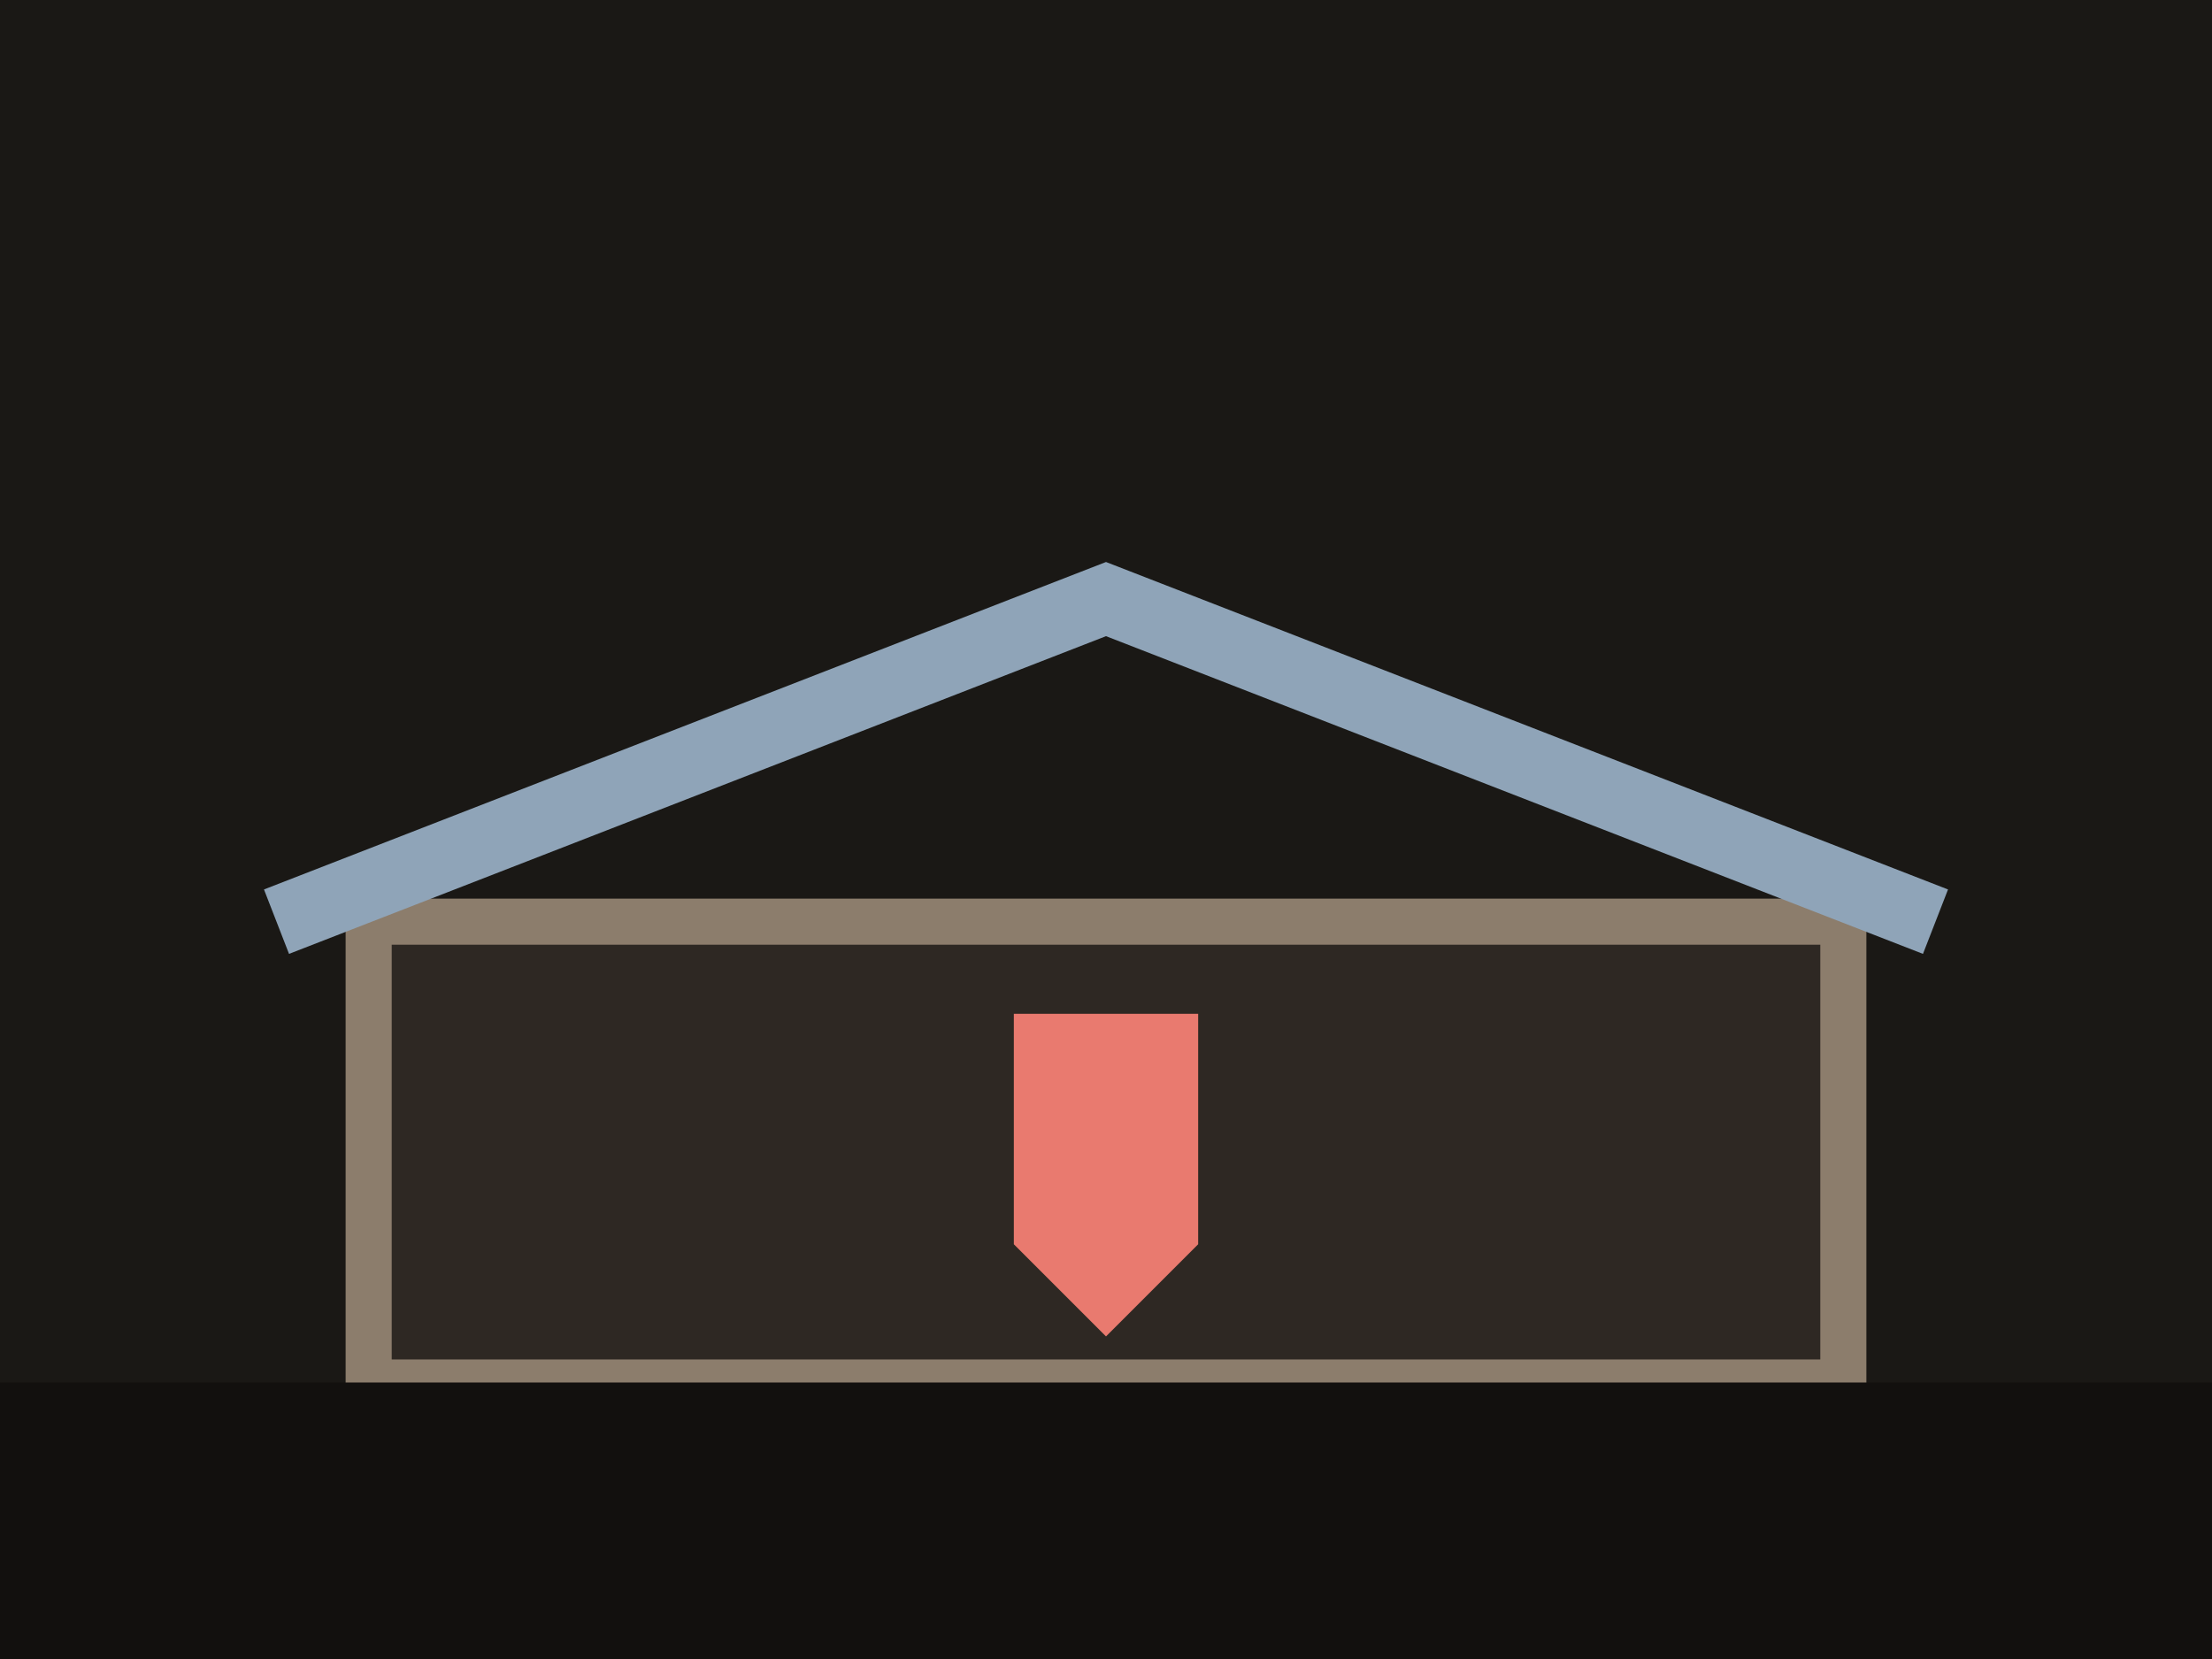
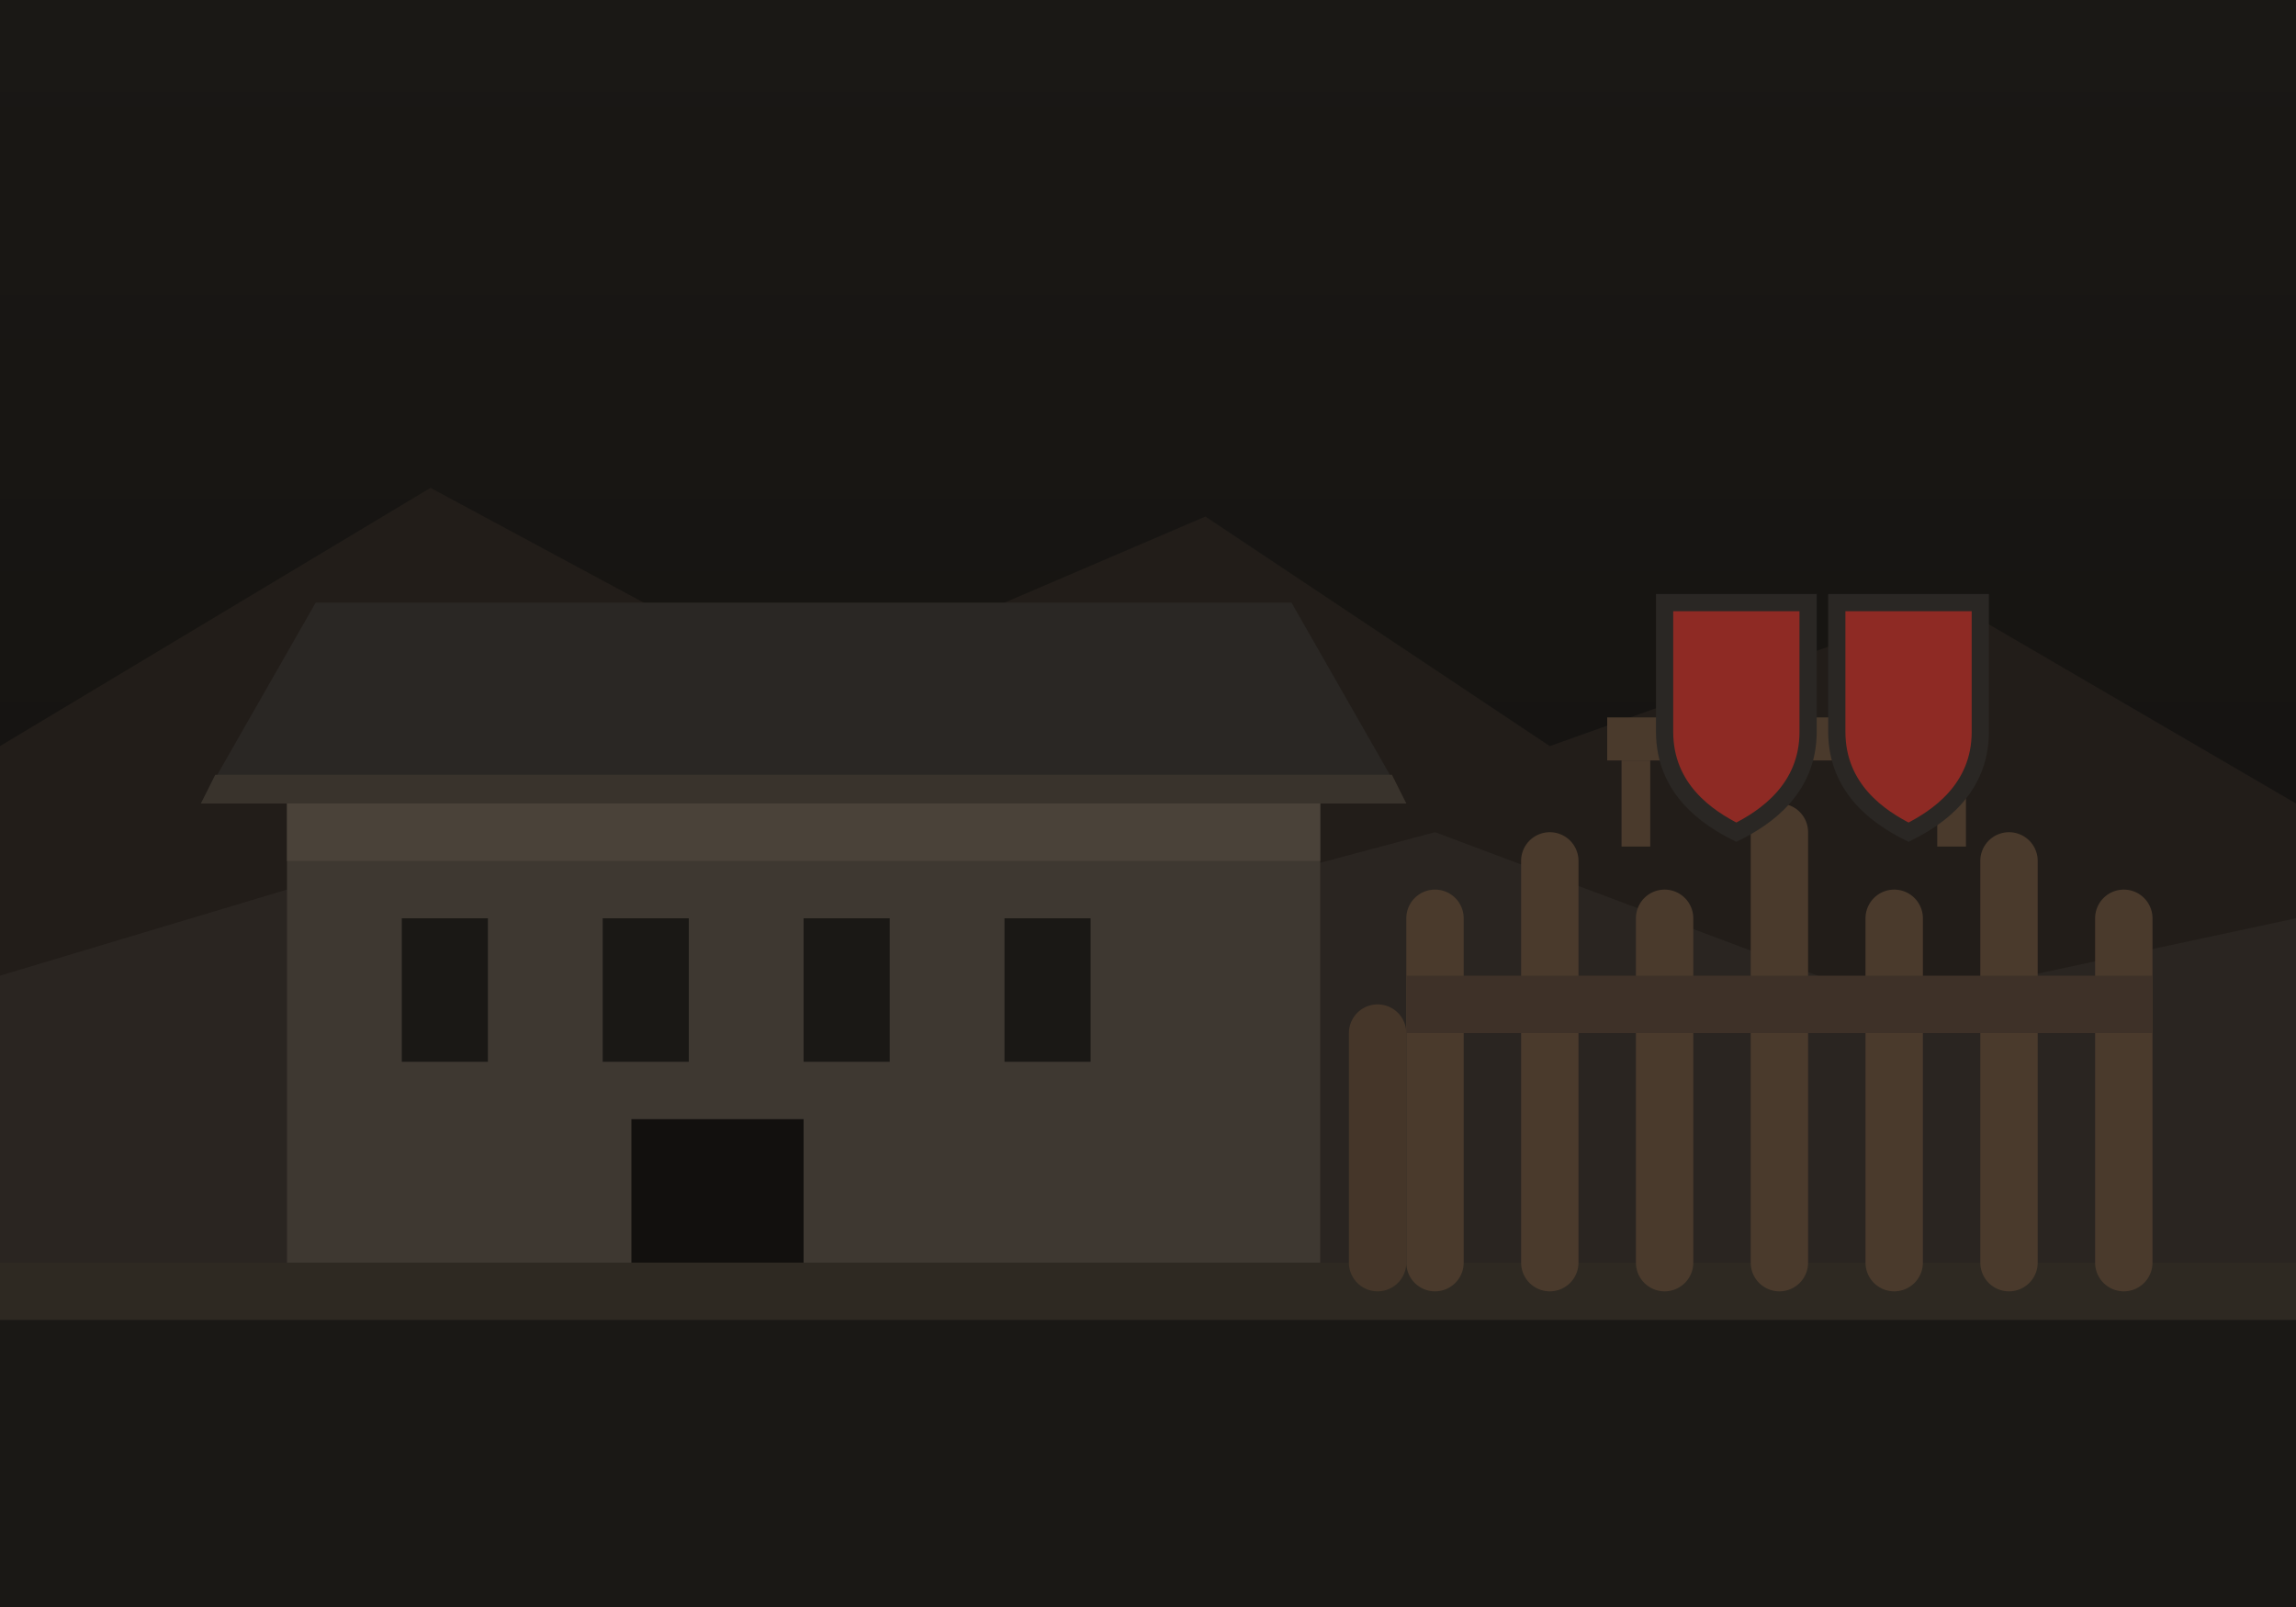
- <svg xmlns="http://www.w3.org/2000/svg" viewBox="0 0 96 72" role="img" aria-hidden="true">
-   <rect width="96" height="72" fill="#1a1815" />
-   <path d="M16 60V40h64v20Z" fill="#2e2823" stroke="#8c7d6c" stroke-width="2" />
-   <path d="M12 40 48 26l36 14" fill="none" stroke="#8fa4b8" stroke-width="3" />
-   <path d="M44 44h8v10l-4 4-4-4Z" fill="#e97a6f" />
-   <rect x="0" y="60" width="96" height="12" fill="#12100e" />
+ <svg xmlns="http://www.w3.org/2000/svg" viewBox="0 0 160 112" role="img" aria-hidden="true">
+   <defs>
+     <linearGradient id="bkSky" x1="0" y1="0" x2="0" y2="1">
+       <stop offset="0" stop-color="#1A1815" />
+       <stop offset="1" stop-color="#12100E" />
+     </linearGradient>
+   </defs>
+   <rect width="160" height="112" fill="url(#bkSky)" />
+   <path d="M0 52 30 34l26 14 28-12 24 16 28-10 24 14v66H0Z" fill="#221D19" />
+   <path d="M0 68 40 56l30 10 30-8 32 12 28-6v40H0Z" fill="#2A2521" />
+   <path d="M0 88h160v4H0Z" fill="#2E2922" />
+   <path d="M20 56h72v32H20Z" fill="#3E3831" />
+   <path d="M20 56h72v4H20Z" fill="#4A4239" />
+   <path d="M14 56h84l-8-14H22Z" fill="#2A2724" />
+   <path d="M14 56h84l-1-2H15Z" fill="#39332C" />
+   <g fill="#1A1815">
+     <rect x="28" y="64" width="6" height="10" />
+     <rect x="42" y="64" width="6" height="10" />
+     <rect x="56" y="64" width="6" height="10" />
+     <rect x="70" y="64" width="6" height="10" />
+   </g>
+   <path d="M44 88V78h12v10Z" fill="#12100E" />
+   <g stroke="#4A3A2C" stroke-width="4" stroke-linecap="round">
+     <path d="M100 88V64M108 88V60M116 88V64M124 88V58M132 88V64M140 88V60M148 88V64" />
+   </g>
+   <path d="M98 68h52v4H98Z" fill="#3E3128" />
+   <path d="M96 88V72" stroke="#453629" stroke-width="4" stroke-linecap="round" />
+   <path d="M112 50h26v3h-26Z" fill="#4A3A2C" />
+   <path d="M114 53v6M136 53v6" stroke="#4A3A2C" stroke-width="2" />
+   <path d="M116 42h10v9c0 4-3 6-5 7-2-1-5-3-5-7Z" fill="#8E2A24" stroke="#2A2724" stroke-width="1.2" />
+   <path d="M128 42h10v9c0 4-3 6-5 7-2-1-5-3-5-7Z" fill="#8E2A24" stroke="#2A2724" stroke-width="1.2" />
+   <rect y="92" width="160" height="20" fill="#1A1815" />
</svg>
